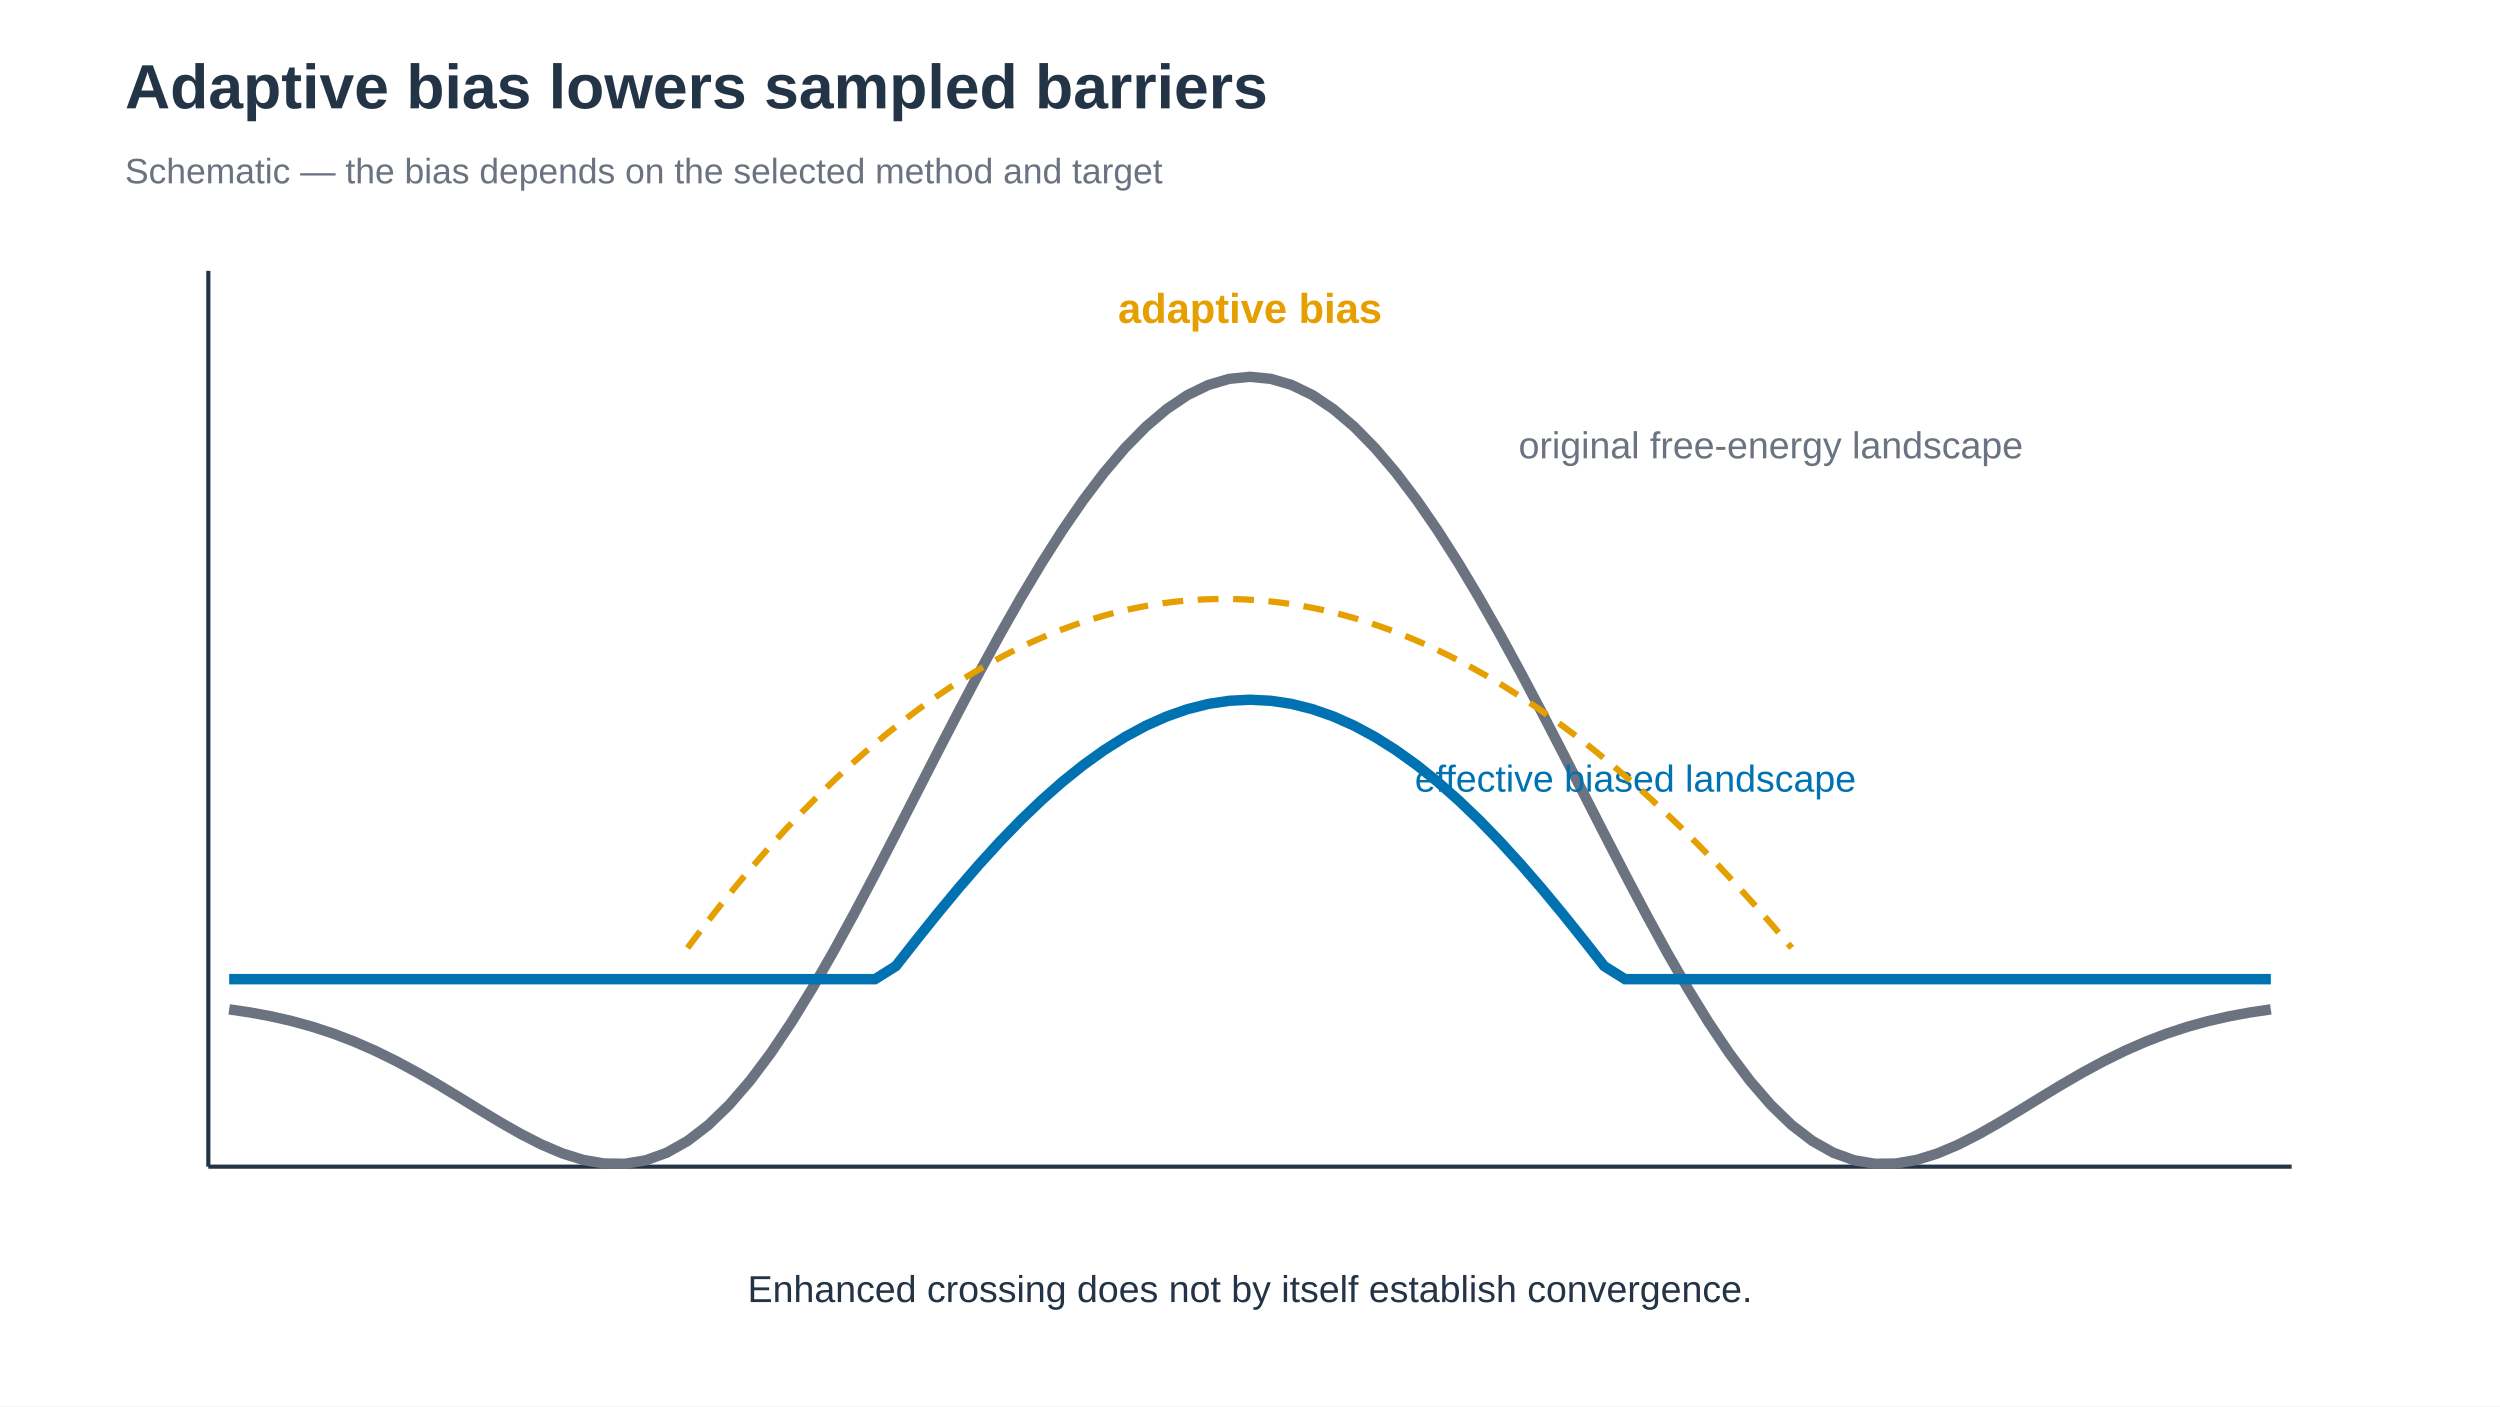
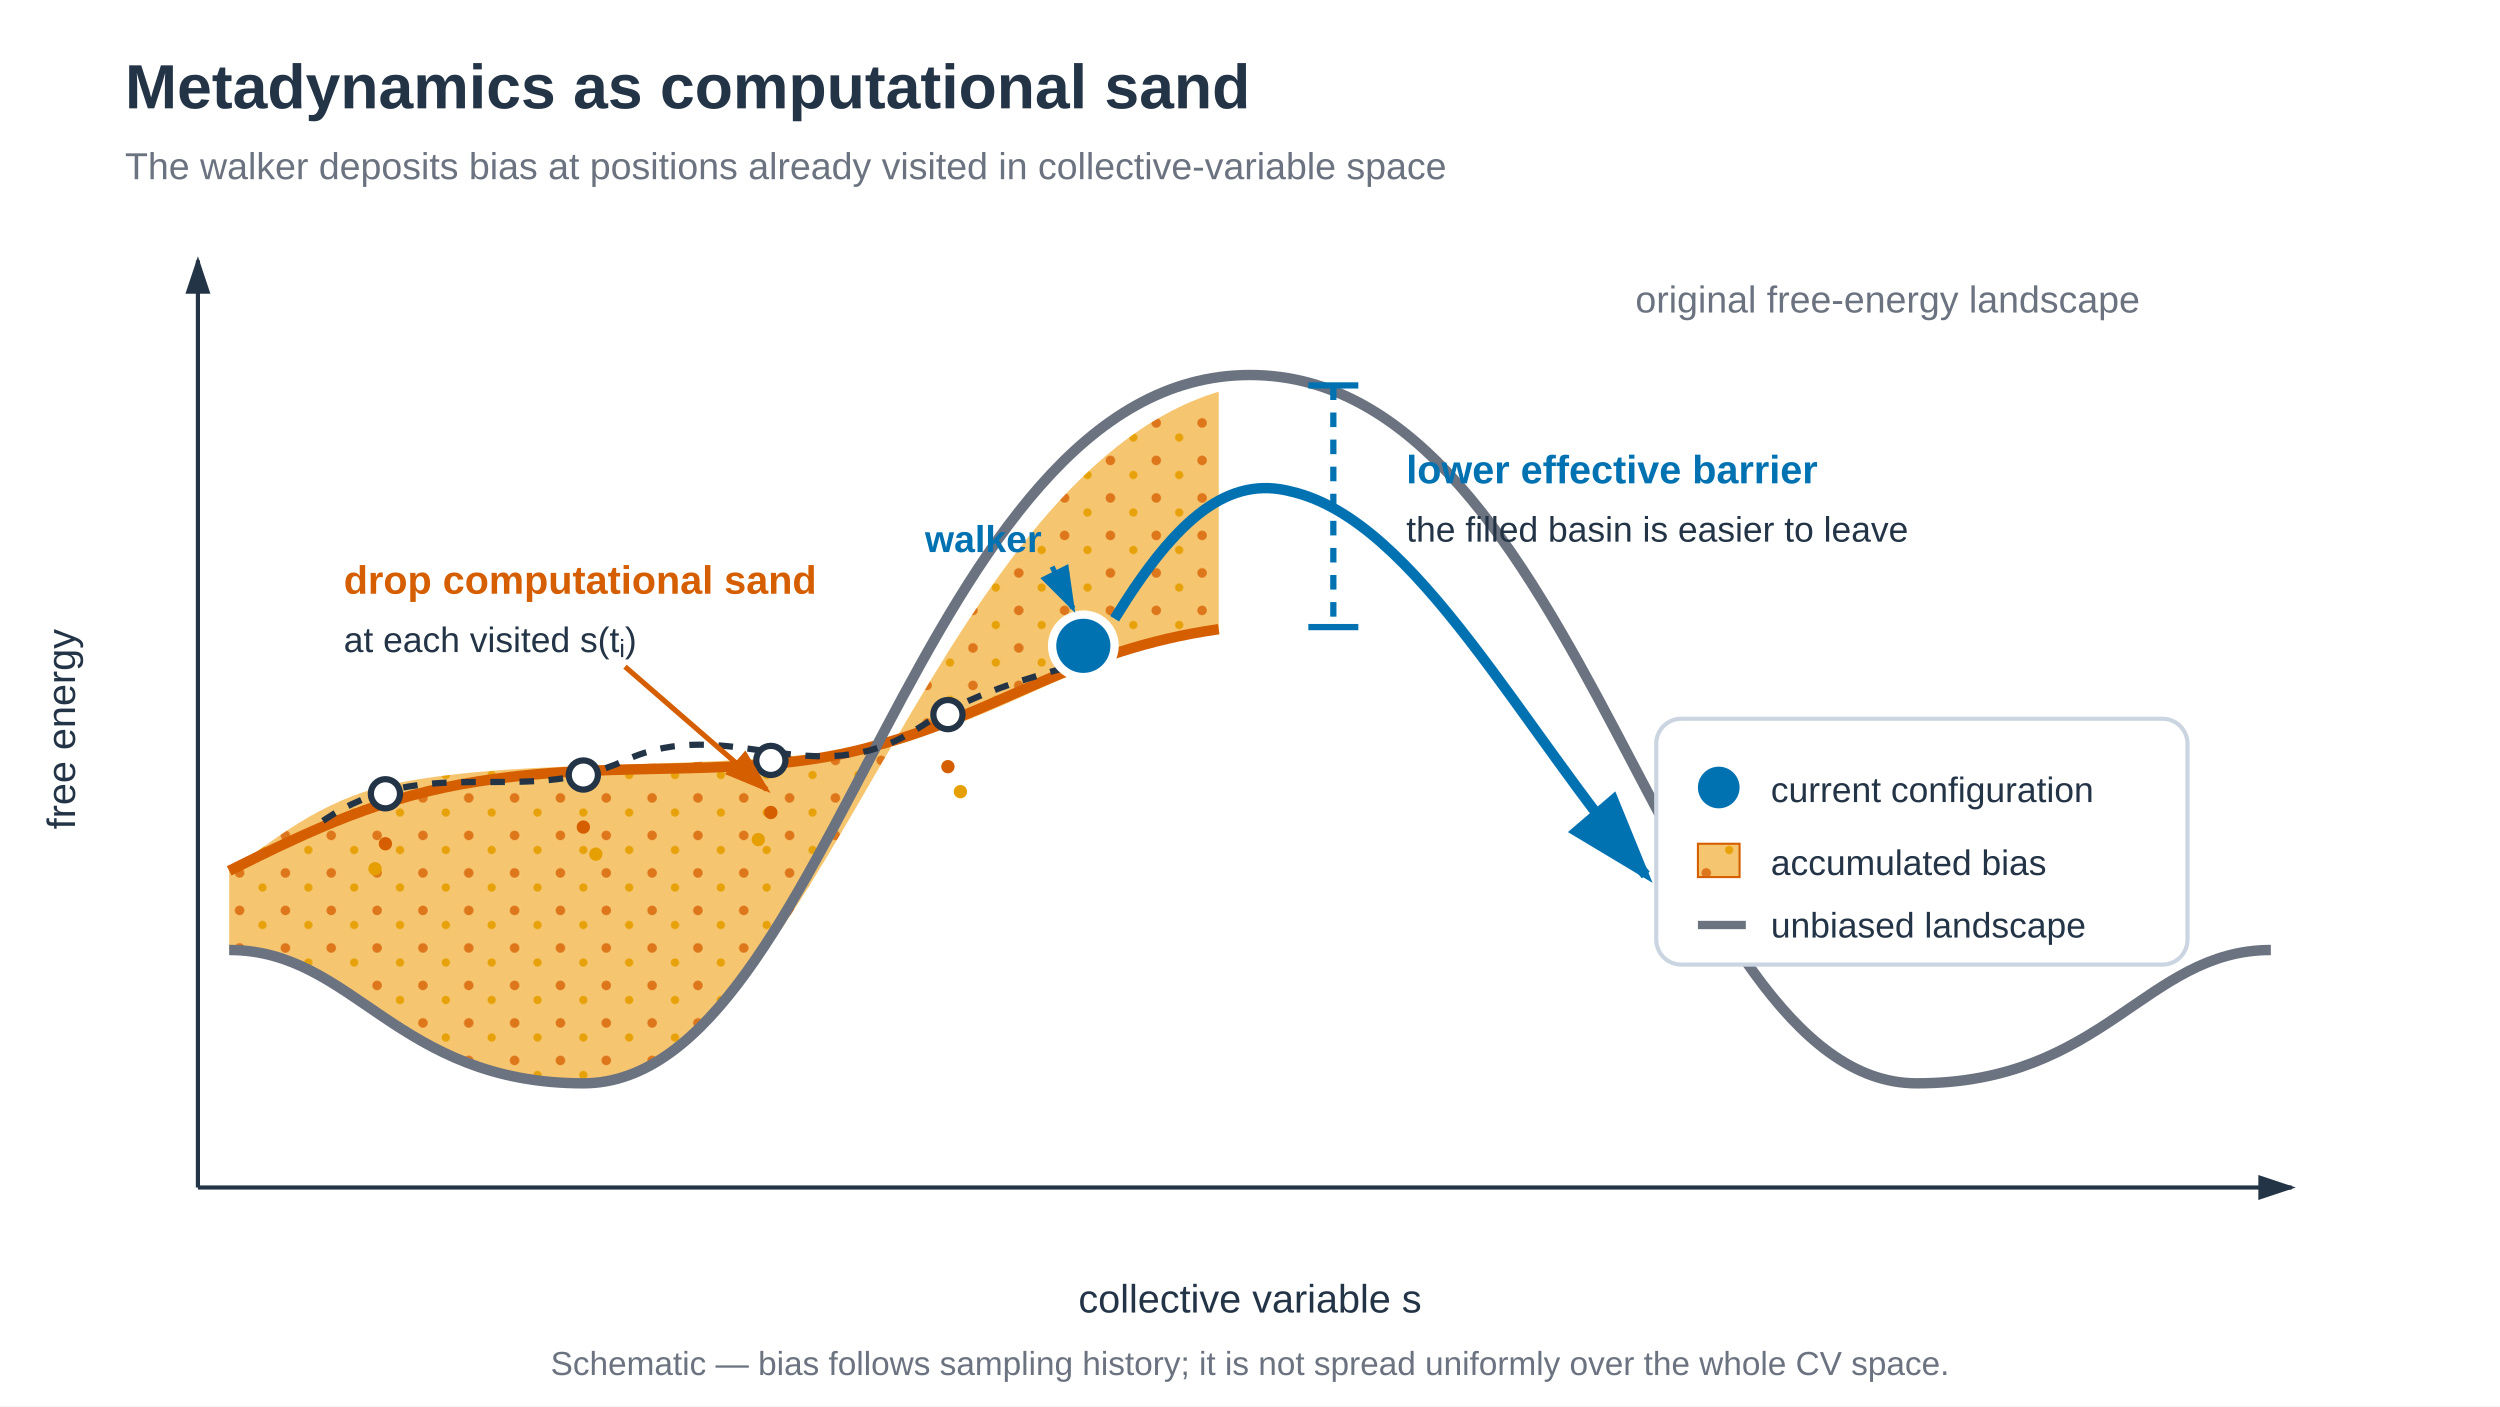
<svg xmlns="http://www.w3.org/2000/svg" viewBox="0 0 1200 675" role="img">
  <defs>
-     <marker id="arrow" markerWidth="10" markerHeight="10" refX="8" refY="3" orient="auto" markerUnits="strokeWidth">
+     <marker id="arrow-dark" markerWidth="10" markerHeight="10" refX="8" refY="3" orient="auto" markerUnits="strokeWidth">
      <path d="M0,0 L0,6 L9,3 z" fill="#243447" />
    </marker>
-     <marker id="blue-arrow" markerWidth="10" markerHeight="10" refX="8" refY="3" orient="auto" markerUnits="strokeWidth">
+     <marker id="arrow-blue" markerWidth="10" markerHeight="10" refX="8" refY="3" orient="auto" markerUnits="strokeWidth">
      <path d="M0,0 L0,6 L9,3 z" fill="#0072B2" />
    </marker>
-     <pattern id="hatch" width="10" height="10" patternUnits="userSpaceOnUse">
-       <path d="M0 10L10 0" stroke="#6B7280" stroke-width="2" />
+     <marker id="arrow-orange" markerWidth="10" markerHeight="10" refX="8" refY="3" orient="auto" markerUnits="strokeWidth">
+       <path d="M0,0 L0,6 L9,3 z" fill="#D55E00" />
+     </marker>
+     <pattern id="sand" width="22" height="18" patternUnits="userSpaceOnUse">
+       <rect width="22" height="18" fill="#F6C56F" />
+       <circle cx="5" cy="5" r="2.3" fill="#D55E00" opacity="0.75" />
+       <circle cx="16" cy="12" r="2" fill="#E69F00" opacity="0.9" />
    </pattern>
  </defs>
  <rect width="1200" height="675" fill="#FFFFFF" />
-   <text x="60" y="52" text-anchor="start" font-family="Arial, Helvetica, sans-serif" font-size="30" font-weight="bold" fill="#243447">Adaptive bias lowers sampled barriers</text>
-   <text x="60" y="88" text-anchor="start" font-family="Arial, Helvetica, sans-serif" font-size="17" font-weight="normal" fill="#6B7280">Schematic — the bias depends on the selected method and target</text>
-   <line x1="100" y1="560" x2="1100" y2="560" stroke="#243447" stroke-width="2" />
-   <line x1="100" y1="560" x2="100" y2="130" stroke="#243447" stroke-width="2" />
-   <polyline points="110,484.496 120,485.973 130,487.823 140,490.103 150,492.861 160,496.139 170,499.964 180,504.342 190,509.25 200,514.638 210,520.415 220,526.455 230,532.592 240,538.623 250,544.316 260,549.416 270,553.653 280,556.762 290,558.489 300,558.607 310,556.929 320,553.317 330,547.688 340,540.021 350,530.354 360,518.78 370,505.443 380,490.527 390,474.245 400,456.83 410,438.525 420,419.571 430,400.206 440,380.651 450,361.12 460,341.806 470,322.892 480,304.549 490,286.937 500,270.211 510,254.519 520,240.004 530,226.803 540,215.051 550,204.868 560,196.368 570,189.648 580,184.789 590,181.848 600,180.864 610,181.848 620,184.789 630,189.648 640,196.368 650,204.868 660,215.051 670,226.803 680,240.004 690,254.519 700,270.211 710,286.937 720,304.549 730,322.892 740,341.806 750,361.12 760,380.651 770,400.206 780,419.571 790,438.525 800,456.83 810,474.245 820,490.527 830,505.443 840,518.78 850,530.354 860,540.021 870,547.688 880,553.317 890,556.929 900,558.607 910,558.489 920,556.762 930,553.653 940,549.416 950,544.316 960,538.623 970,532.592 980,526.455 990,520.415 1000,514.638 1010,509.25 1020,504.342 1030,499.964 1040,496.139 1050,492.861 1060,490.103 1070,487.823 1080,485.973 1090,484.496" fill="none" stroke="#6B7280" stroke-width="5" />
-   <polyline points="110,470 120,470 130,470 140,470 150,470 160,470 170,470 180,470 190,470 200,470 210,470 220,470 230,470 240,470 250,470 260,470 270,470 280,470 290,470 300,470 310,470 320,470 330,470 340,470 350,470 360,470 370,470 380,470 390,470 400,470 410,470 420,470 430,463.732 440,450.989 450,438.519 460,426.452 470,414.895 480,403.932 490,393.632 500,384.05 510,375.233 520,367.221 530,360.049 540,353.751 550,348.358 560,343.9 570,340.402 580,337.887 590,336.371 600,335.864 610,336.371 620,337.887 630,340.402 640,343.9 650,348.358 660,353.751 670,360.049 680,367.221 690,375.233 700,384.05 710,393.632 720,403.932 730,414.895 740,426.452 750,438.519 760,450.989 770,463.732 780,470 790,470 800,470 810,470 820,470 830,470 840,470 850,470 860,470 870,470 880,470 890,470 900,470 910,470 920,470 930,470 940,470 950,470 960,470 970,470 980,470 990,470 1000,470 1010,470 1020,470 1030,470 1040,470 1050,470 1060,470 1070,470 1080,470 1090,470" fill="none" stroke="#0072B2" stroke-width="5" />
-   <text x="850" y="220" text-anchor="middle" font-family="Arial, Helvetica, sans-serif" font-size="18" font-weight="normal" fill="#6B7280">original free-energy landscape</text>
-   <text x="785" y="380" text-anchor="middle" font-family="Arial, Helvetica, sans-serif" font-size="18" font-weight="normal" fill="#0072B2">effective biased landscape</text>
-   <path d="M330 455 Q580 120 860 455" stroke="#E69F00" stroke-width="3" fill="none" opacity="1" stroke-dasharray="10 7" />
-   <text x="600" y="155" text-anchor="middle" font-family="Arial, Helvetica, sans-serif" font-size="20" font-weight="bold" fill="#E69F00">adaptive bias</text>
-   <text x="600" y="625" text-anchor="middle" font-family="Arial, Helvetica, sans-serif" font-size="18" font-weight="normal" fill="#243447">Enhanced crossing does not by itself establish convergence.</text>
+   <text x="60" y="52" font-family="Arial, Helvetica, sans-serif" font-size="30" font-weight="bold" fill="#243447">Metadynamics as computational sand</text>
+   <text x="60" y="86" font-family="Arial, Helvetica, sans-serif" font-size="18" fill="#6B7280">The walker deposits bias at positions already visited in collective-variable space</text>
+   <line x1="95" y1="570" x2="1100" y2="570" stroke="#243447" stroke-width="2" marker-end="url(#arrow-dark)" />
+   <line x1="95" y1="570" x2="95" y2="125" stroke="#243447" stroke-width="2" marker-end="url(#arrow-dark)" />
+   <text x="600" y="630" text-anchor="middle" font-family="Arial, Helvetica, sans-serif" font-size="19" fill="#243447">collective variable s</text>
+   <text x="36" y="350" text-anchor="middle" transform="rotate(-90 36 350)" font-family="Arial, Helvetica, sans-serif" font-size="19" fill="#243447">free energy</text>
+   <path d="M110 456 C170 456 190 520 280 520 C390 520 445 230 585 188 L585 302 C515 314 480 348 420 358 C340 371 255 363 190 376 C152 384 130 405 110 418 Z" fill="url(#sand)" stroke="none" />
+   <path d="M110 418 C150 398 184 382 230 375 C300 364 360 375 420 358 C480 342 515 312 585 302" fill="none" stroke="#D55E00" stroke-width="5" />
+   <path d="M110 456 C170 456 190 520 280 520 C400 520 440 180 600 180 C760 180 800 520 920 520 C1010 520 1030 456 1090 456" fill="none" stroke="#6B7280" stroke-width="5" />
+   <text x="785" y="150" font-family="Arial, Helvetica, sans-serif" font-size="18" fill="#6B7280">original free-energy landscape</text>
+   <path d="M155 394 C205 360 250 388 300 365 C350 342 390 382 440 350 C468 332 492 326 520 318" fill="none" stroke="#243447" stroke-width="3" stroke-dasharray="7 7" />
+   <circle cx="185" cy="381" r="7" fill="#FFFFFF" stroke="#243447" stroke-width="3" />
+   <circle cx="280" cy="372" r="7" fill="#FFFFFF" stroke="#243447" stroke-width="3" />
+   <circle cx="370" cy="365" r="7" fill="#FFFFFF" stroke="#243447" stroke-width="3" />
+   <circle cx="455" cy="343" r="7" fill="#FFFFFF" stroke="#243447" stroke-width="3" />
+   <circle cx="185" cy="405" r="3.2" fill="#D55E00" />
+   <circle cx="180" cy="417" r="3.2" fill="#E69F00" />
+   <circle cx="280" cy="397" r="3.2" fill="#D55E00" />
+   <circle cx="286" cy="410" r="3.2" fill="#E69F00" />
+   <circle cx="370" cy="390" r="3.2" fill="#D55E00" />
+   <circle cx="364" cy="403" r="3.2" fill="#E69F00" />
+   <circle cx="455" cy="368" r="3.2" fill="#D55E00" />
+   <circle cx="461" cy="380" r="3.2" fill="#E69F00" />
+   <text x="165" y="285" font-family="Arial, Helvetica, sans-serif" font-size="19" font-weight="bold" fill="#D55E00">drop computational sand</text>
+   <text x="165" y="313" font-family="Arial, Helvetica, sans-serif" font-size="17" fill="#243447">at each visited s(t<tspan baseline-shift="sub" font-size="12">i</tspan>)</text>
+   <line x1="300" y1="320" x2="368" y2="379" stroke="#D55E00" stroke-width="2.5" marker-end="url(#arrow-orange)" />
+   <circle cx="520" cy="310" r="15" fill="#0072B2" stroke="#FFFFFF" stroke-width="4" />
+   <text x="500" y="265" text-anchor="end" font-family="Arial, Helvetica, sans-serif" font-size="18" font-weight="bold" fill="#0072B2">walker</text>
+   <line x1="505" y1="272" x2="515" y2="292" stroke="#0072B2" stroke-width="2.5" marker-end="url(#arrow-blue)" />
+   <path d="M535 297 C565 248 590 228 620 236 C680 250 730 350 790 420" fill="none" stroke="#0072B2" stroke-width="5" marker-end="url(#arrow-blue)" />
+   <line x1="640" y1="185" x2="640" y2="301" stroke="#0072B2" stroke-width="3" stroke-dasharray="7 6" />
+   <line x1="628" y1="185" x2="652" y2="185" stroke="#0072B2" stroke-width="3" />
+   <line x1="628" y1="301" x2="652" y2="301" stroke="#0072B2" stroke-width="3" />
+   <text x="675" y="232" font-family="Arial, Helvetica, sans-serif" font-size="19" font-weight="bold" fill="#0072B2">lower effective barrier</text>
+   <text x="675" y="260" font-family="Arial, Helvetica, sans-serif" font-size="17" fill="#243447">the filled basin is easier to leave</text>
+   <rect x="795" y="345" width="255" height="118" rx="12" fill="#FFFFFF" stroke="#CBD5E1" stroke-width="2" />
+   <circle cx="825" cy="378" r="10" fill="#0072B2" />
+   <text x="850" y="385" font-family="Arial, Helvetica, sans-serif" font-size="17" fill="#243447">current configuration</text>
+   <rect x="815" y="405" width="20" height="16" fill="url(#sand)" stroke="#D55E00" stroke-width="1" />
+   <text x="850" y="420" font-family="Arial, Helvetica, sans-serif" font-size="17" fill="#243447">accumulated bias</text>
+   <line x1="815" y1="444" x2="838" y2="444" stroke="#6B7280" stroke-width="4" />
+   <text x="850" y="450" font-family="Arial, Helvetica, sans-serif" font-size="17" fill="#243447">unbiased landscape</text>
+   <text x="600" y="660" text-anchor="middle" font-family="Arial, Helvetica, sans-serif" font-size="16" fill="#6B7280">Schematic — bias follows sampling history; it is not spread uniformly over the whole CV space.</text>
</svg>
